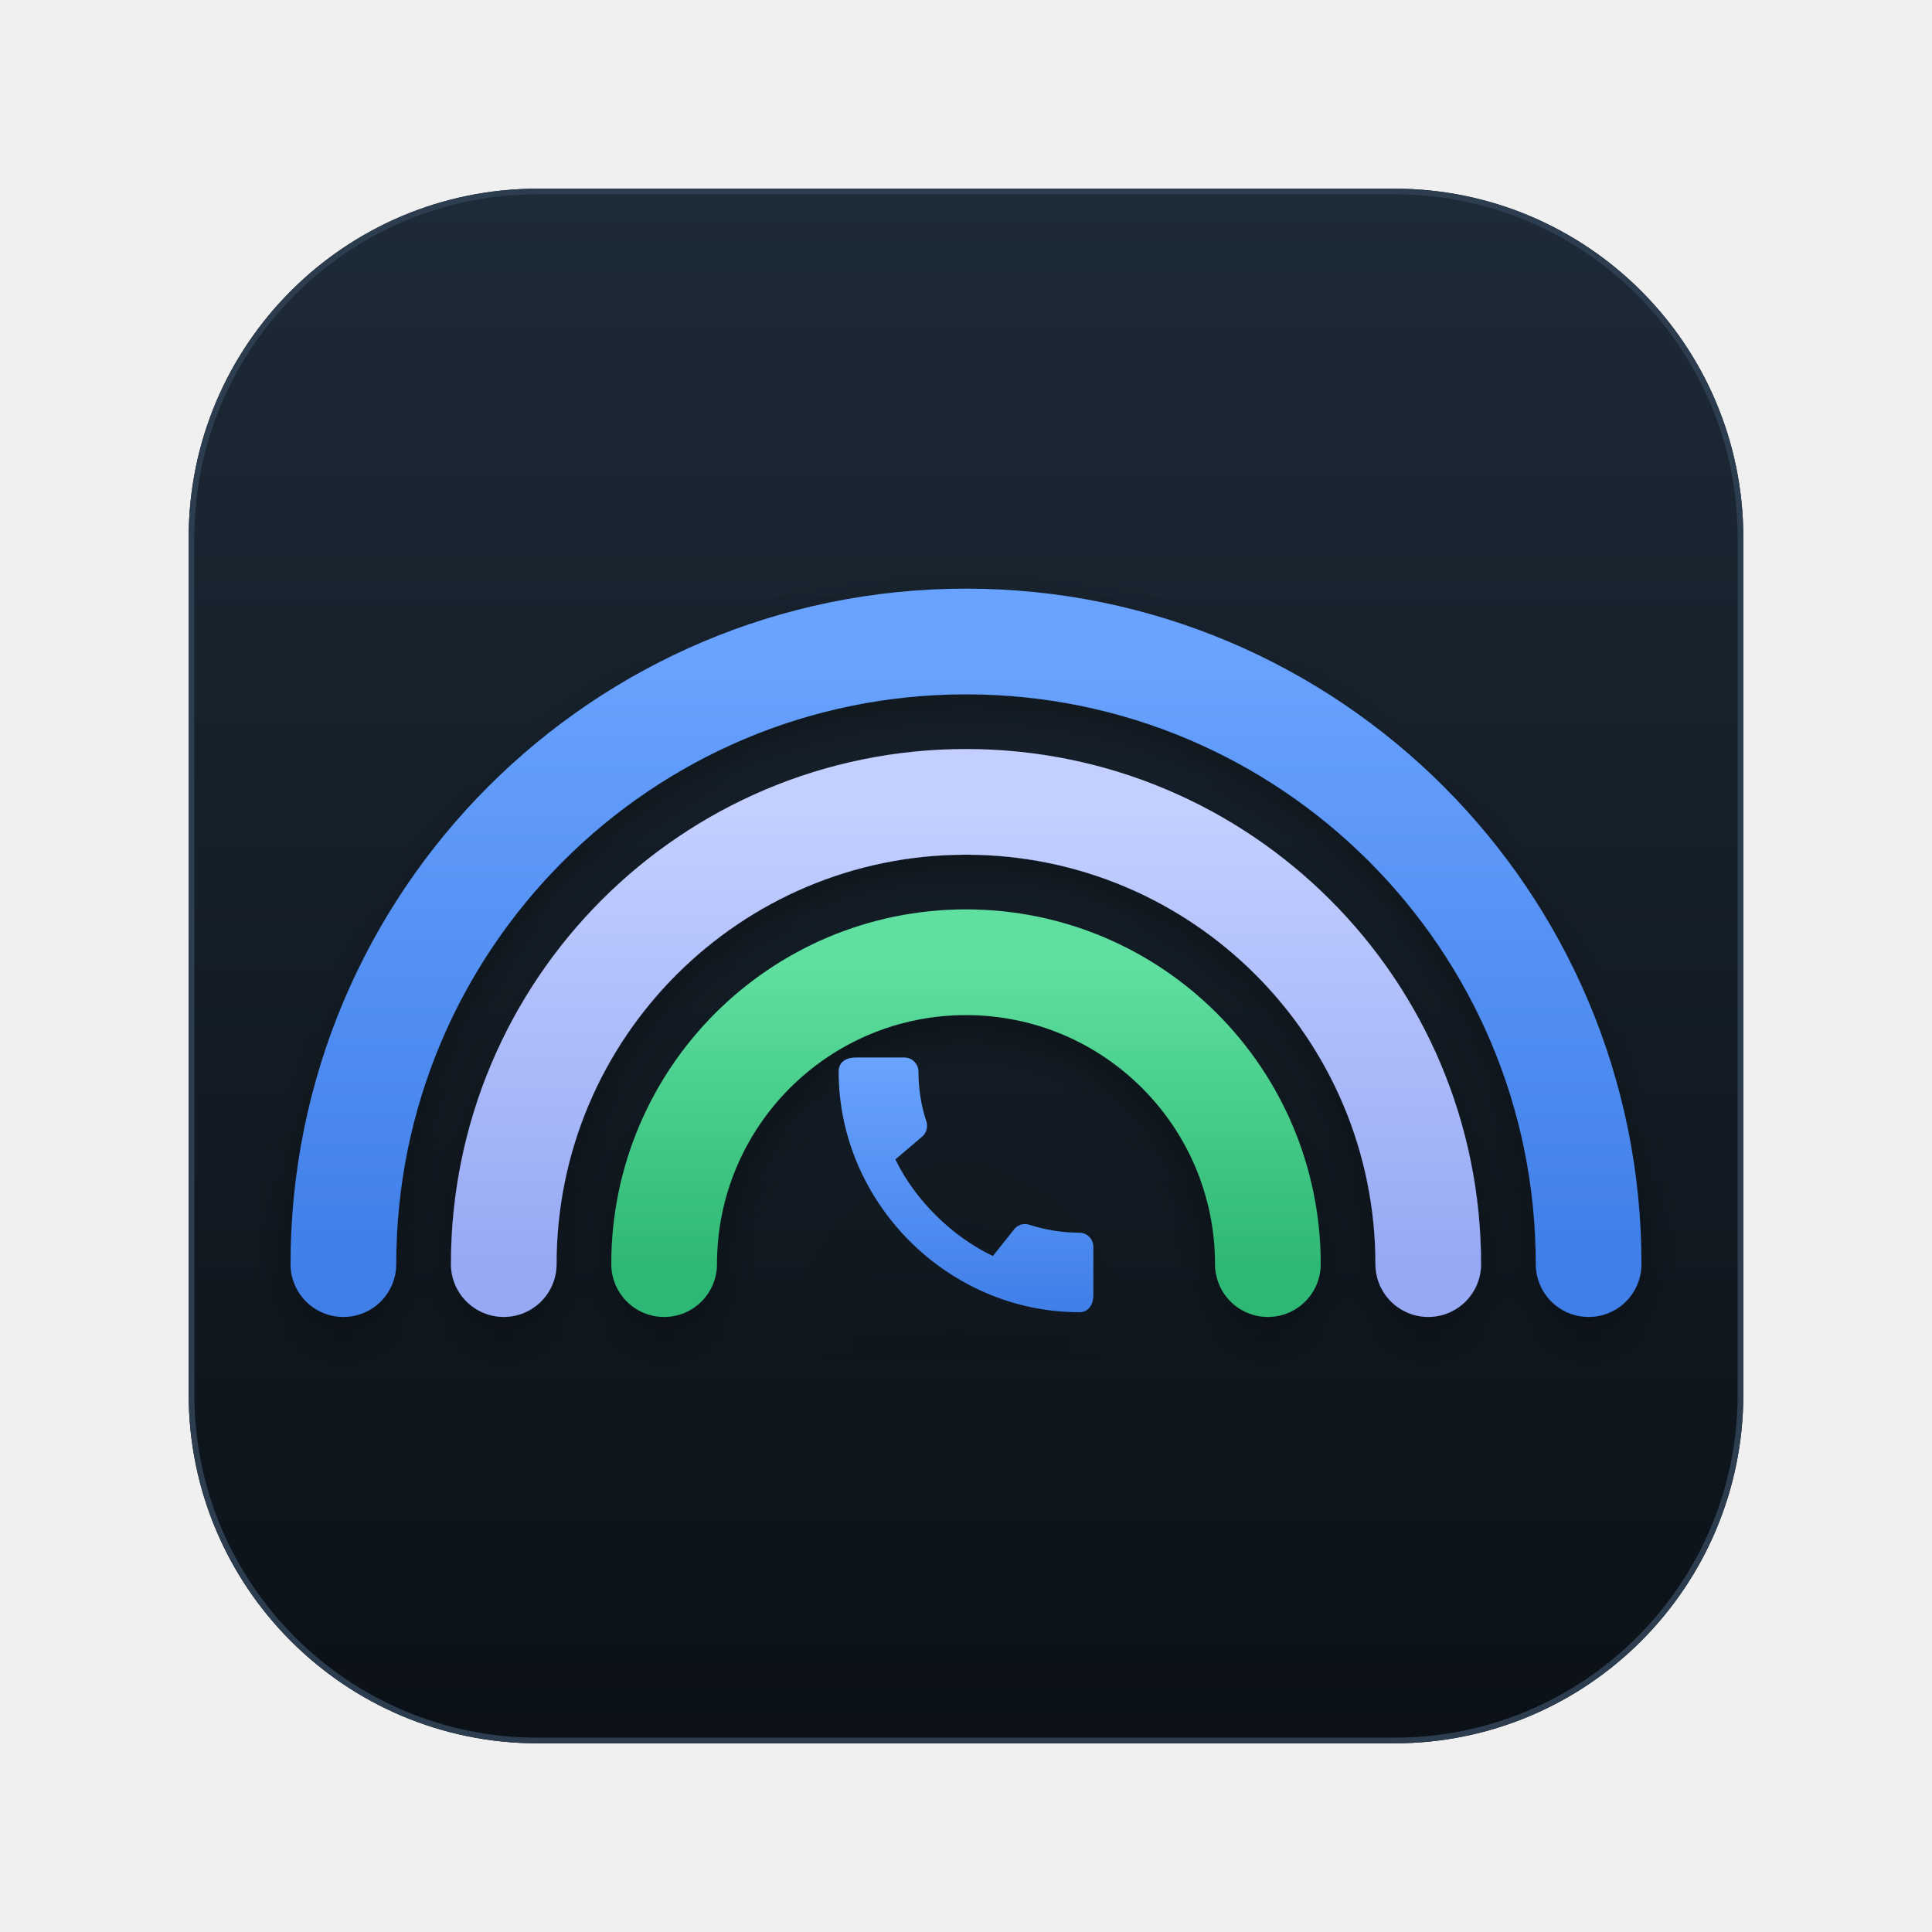
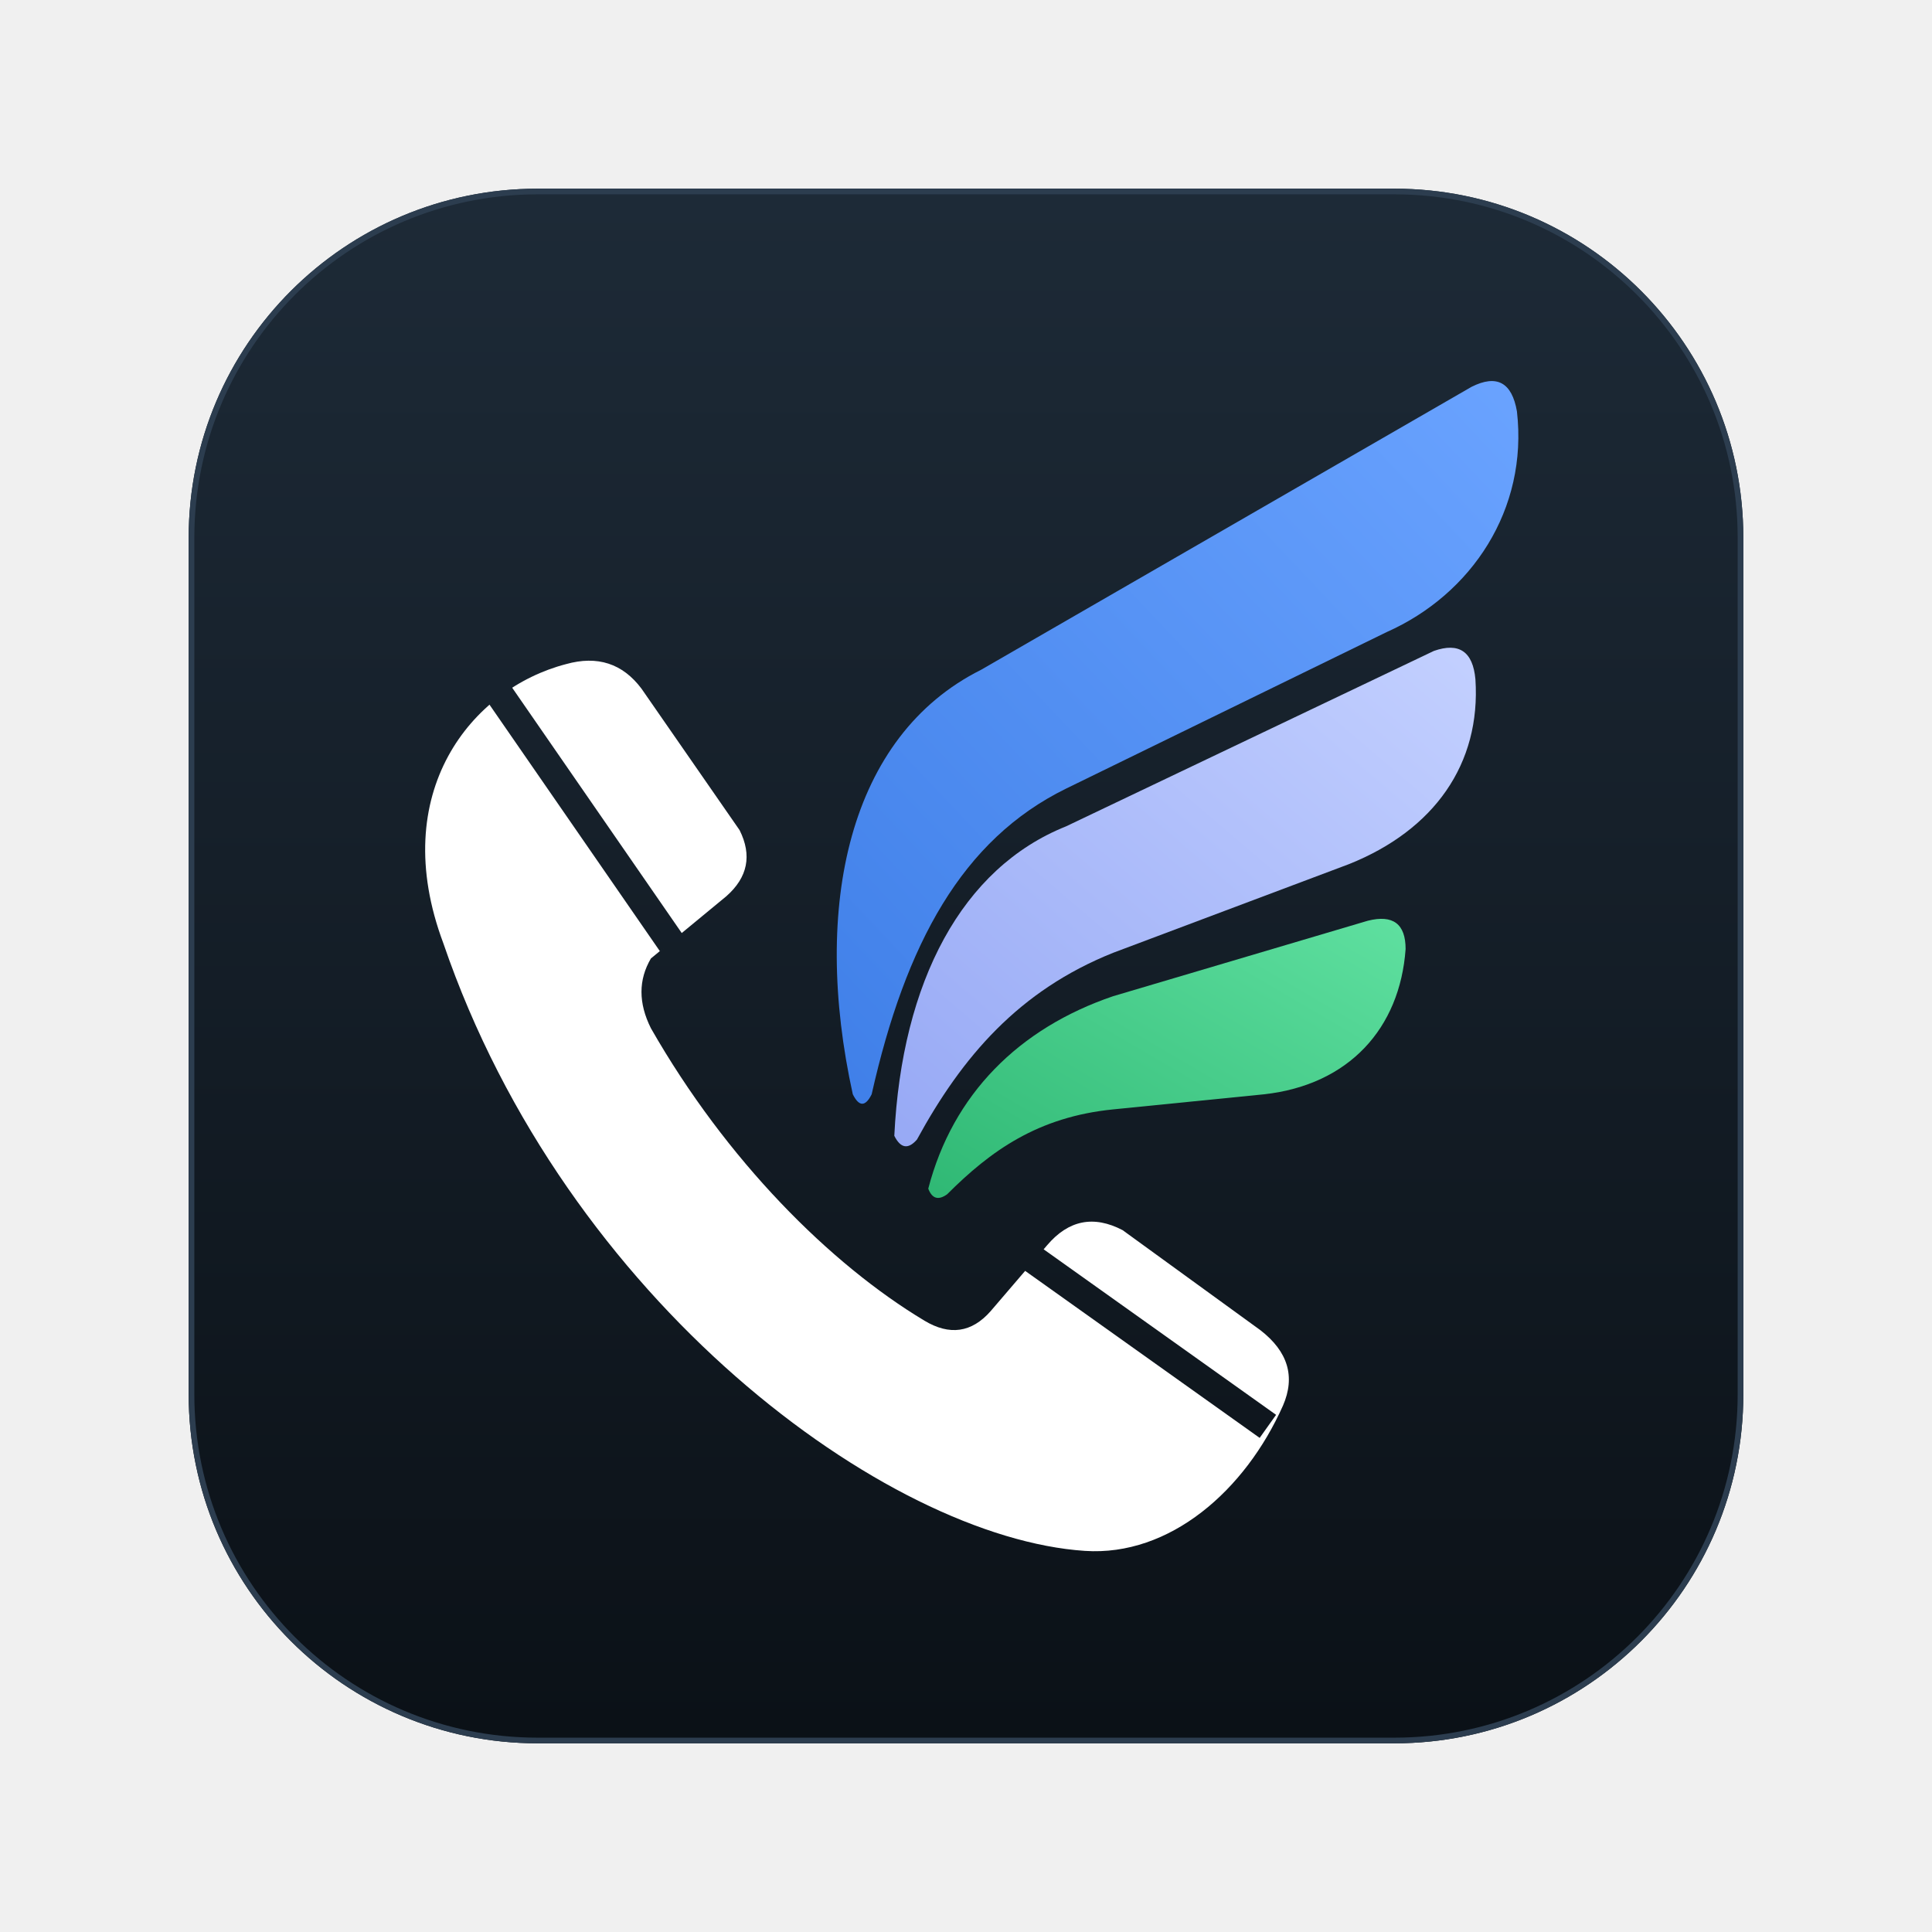
<svg xmlns="http://www.w3.org/2000/svg" viewBox="0 0 1024 1024">
  <defs>
    <linearGradient id="tile" x1="0" y1="0" x2="0" y2="1">
      <stop offset="0" stop-color="#1d2a37" />
      <stop offset="1" stop-color="#0b1117" />
    </linearGradient>
-     <linearGradient id="blue" x1="0" y1="0" x2="0" y2="1">
-       <stop offset="0" stop-color="#6aa3ff" />
-       <stop offset="1" stop-color="#3f7fe8" />
+     <linearGradient id="blue" x1="0" y1="1" x2="1" y2="0">
+       <stop offset="0" stop-color="#3f7fe8" />
+       <stop offset="1" stop-color="#6aa3ff" />
    </linearGradient>
-     <linearGradient id="lavender" x1="0" y1="0" x2="0" y2="1">
-       <stop offset="0" stop-color="#c3d0ff" />
-       <stop offset="1" stop-color="#97a9f5" />
+     <linearGradient id="lavender" x1="0" y1="1" x2="1" y2="0">
+       <stop offset="0" stop-color="#97a9f5" />
+       <stop offset="1" stop-color="#c3d0ff" />
    </linearGradient>
-     <linearGradient id="green" x1="0" y1="0" x2="0" y2="1">
-       <stop offset="0" stop-color="#5fe0a0" />
-       <stop offset="1" stop-color="#2fb874" />
+     <linearGradient id="green" x1="0" y1="1" x2="1" y2="0">
+       <stop offset="0" stop-color="#2fb874" />
+       <stop offset="1" stop-color="#5fe0a0" />
    </linearGradient>
-     <filter id="shadow" x="-20%" y="-20%" width="140%" height="140%">
-       <feDropShadow dx="0" dy="10" stdDeviation="12" flood-color="#000" flood-opacity="0.35" />
-     </filter>
+     <mask id="cuts">
+       <rect width="1024" height="1024" fill="#fff" />
+       <path d="M262 364 L356 500 M540 662 L672 756" stroke="#000" stroke-width="15" />
+     </mask>
  </defs>
  <rect x="100" y="100" width="824" height="824" rx="185" fill="url(#tile)" />
  <rect x="101.5" y="101.5" width="821" height="821" rx="183.5" fill="none" stroke="#2c3d4f" stroke-width="3" />
-   <g fill="none" stroke-linecap="round" stroke-width="56" filter="url(#shadow)">
-     <path d="M182 670 A330 330 0 0 1 842 670" stroke="url(#blue)" />
-     <path d="M267 670 A245 245 0 0 1 757 670" stroke="url(#lavender)" />
-     <path d="M352 670 A160 160 0 0 1 672 670" stroke="url(#green)" />
-   </g>
-   <path filter="url(#shadow)" fill="url(#blue)" transform="translate(512 628) scale(7.5) translate(-12 -12)" d="M20.01 15.38c-1.23 0-2.42-.2-3.53-.56-.35-.12-.74-.03-1.01.24l-1.57 1.97c-2.83-1.35-5.48-3.9-6.89-6.83l1.95-1.66c.27-.28.35-.67.24-1.02-.37-1.11-.56-2.3-.56-3.53 0-.54-.45-.99-.99-.99H4.19C3.65 3 3 3.24 3 3.99 3 13.28 10.73 21 20.01 21c.71 0 .99-.63.99-1.18v-3.45c0-.54-.45-.99-.99-.99z" />
+   <path fill="url(#blue)" d="M452 580 C430 480 450 390 520 355 L780 205 Q800 195 804 218 C810 270 780 315 735 335 L565 418 C510 445 480 500 462 580 Q457 590 452 580 Z" />
+   <path fill="url(#lavender)" d="M474 602 C478 520 510 460 565 438 L760 345 Q780 338 782 360 C785 405 760 440 715 458 L590 505 C540 525 510 560 486 604 Q479 612 474 602 Z" />
+   <path fill="url(#green)" d="M492 630 C505 580 540 545 590 528 L725 488 Q745 483 745 503 C742 545 715 575 670 580 L590 588 C550 592 525 610 502 633 Q495 638 492 630 Z" />
+   <path fill="#fff" mask="url(#cuts)" d="M300 352 Q325 345 340 365 L392 440 Q402 460 385 475 L345 508 Q335 525 345 545 C385 615 440 670 490 700 Q510 712 525 695 L555 660 Q572 640 595 652 L668 705 Q690 722 680 745 C660 790 620 825 575 822 C470 815 300 690 235 500 C205 420 250 365 300 352 Z" />
</svg>
